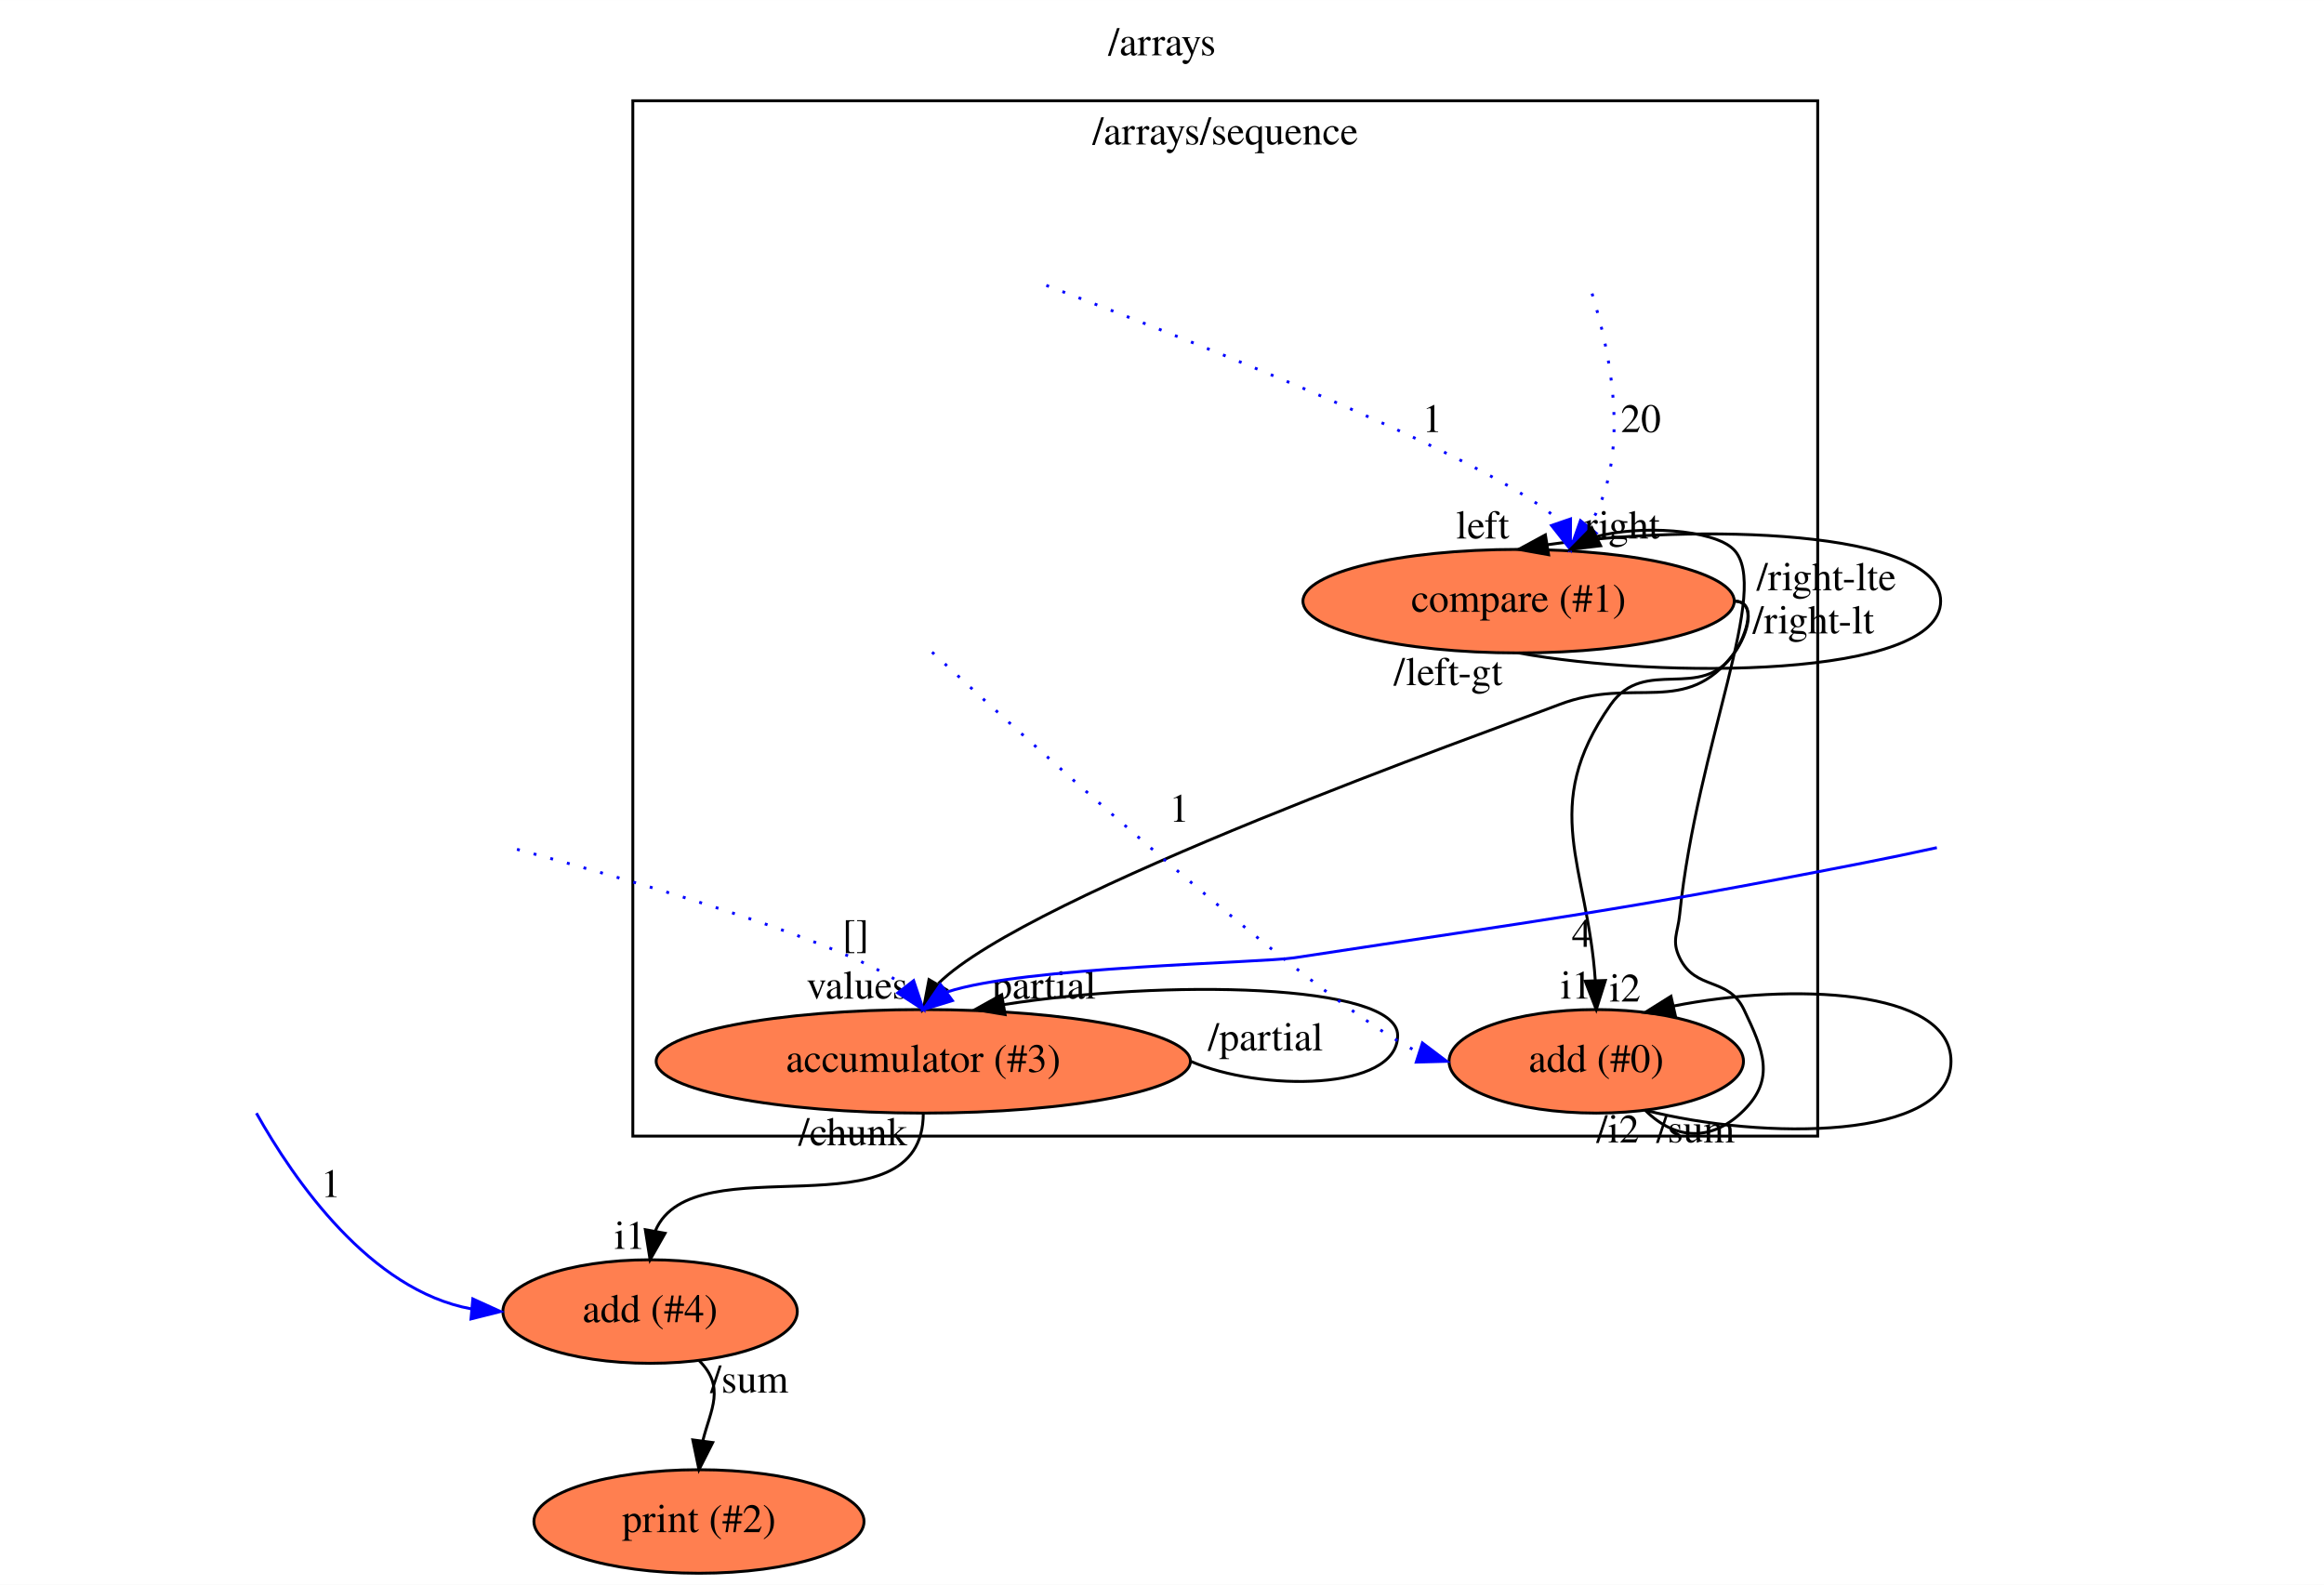
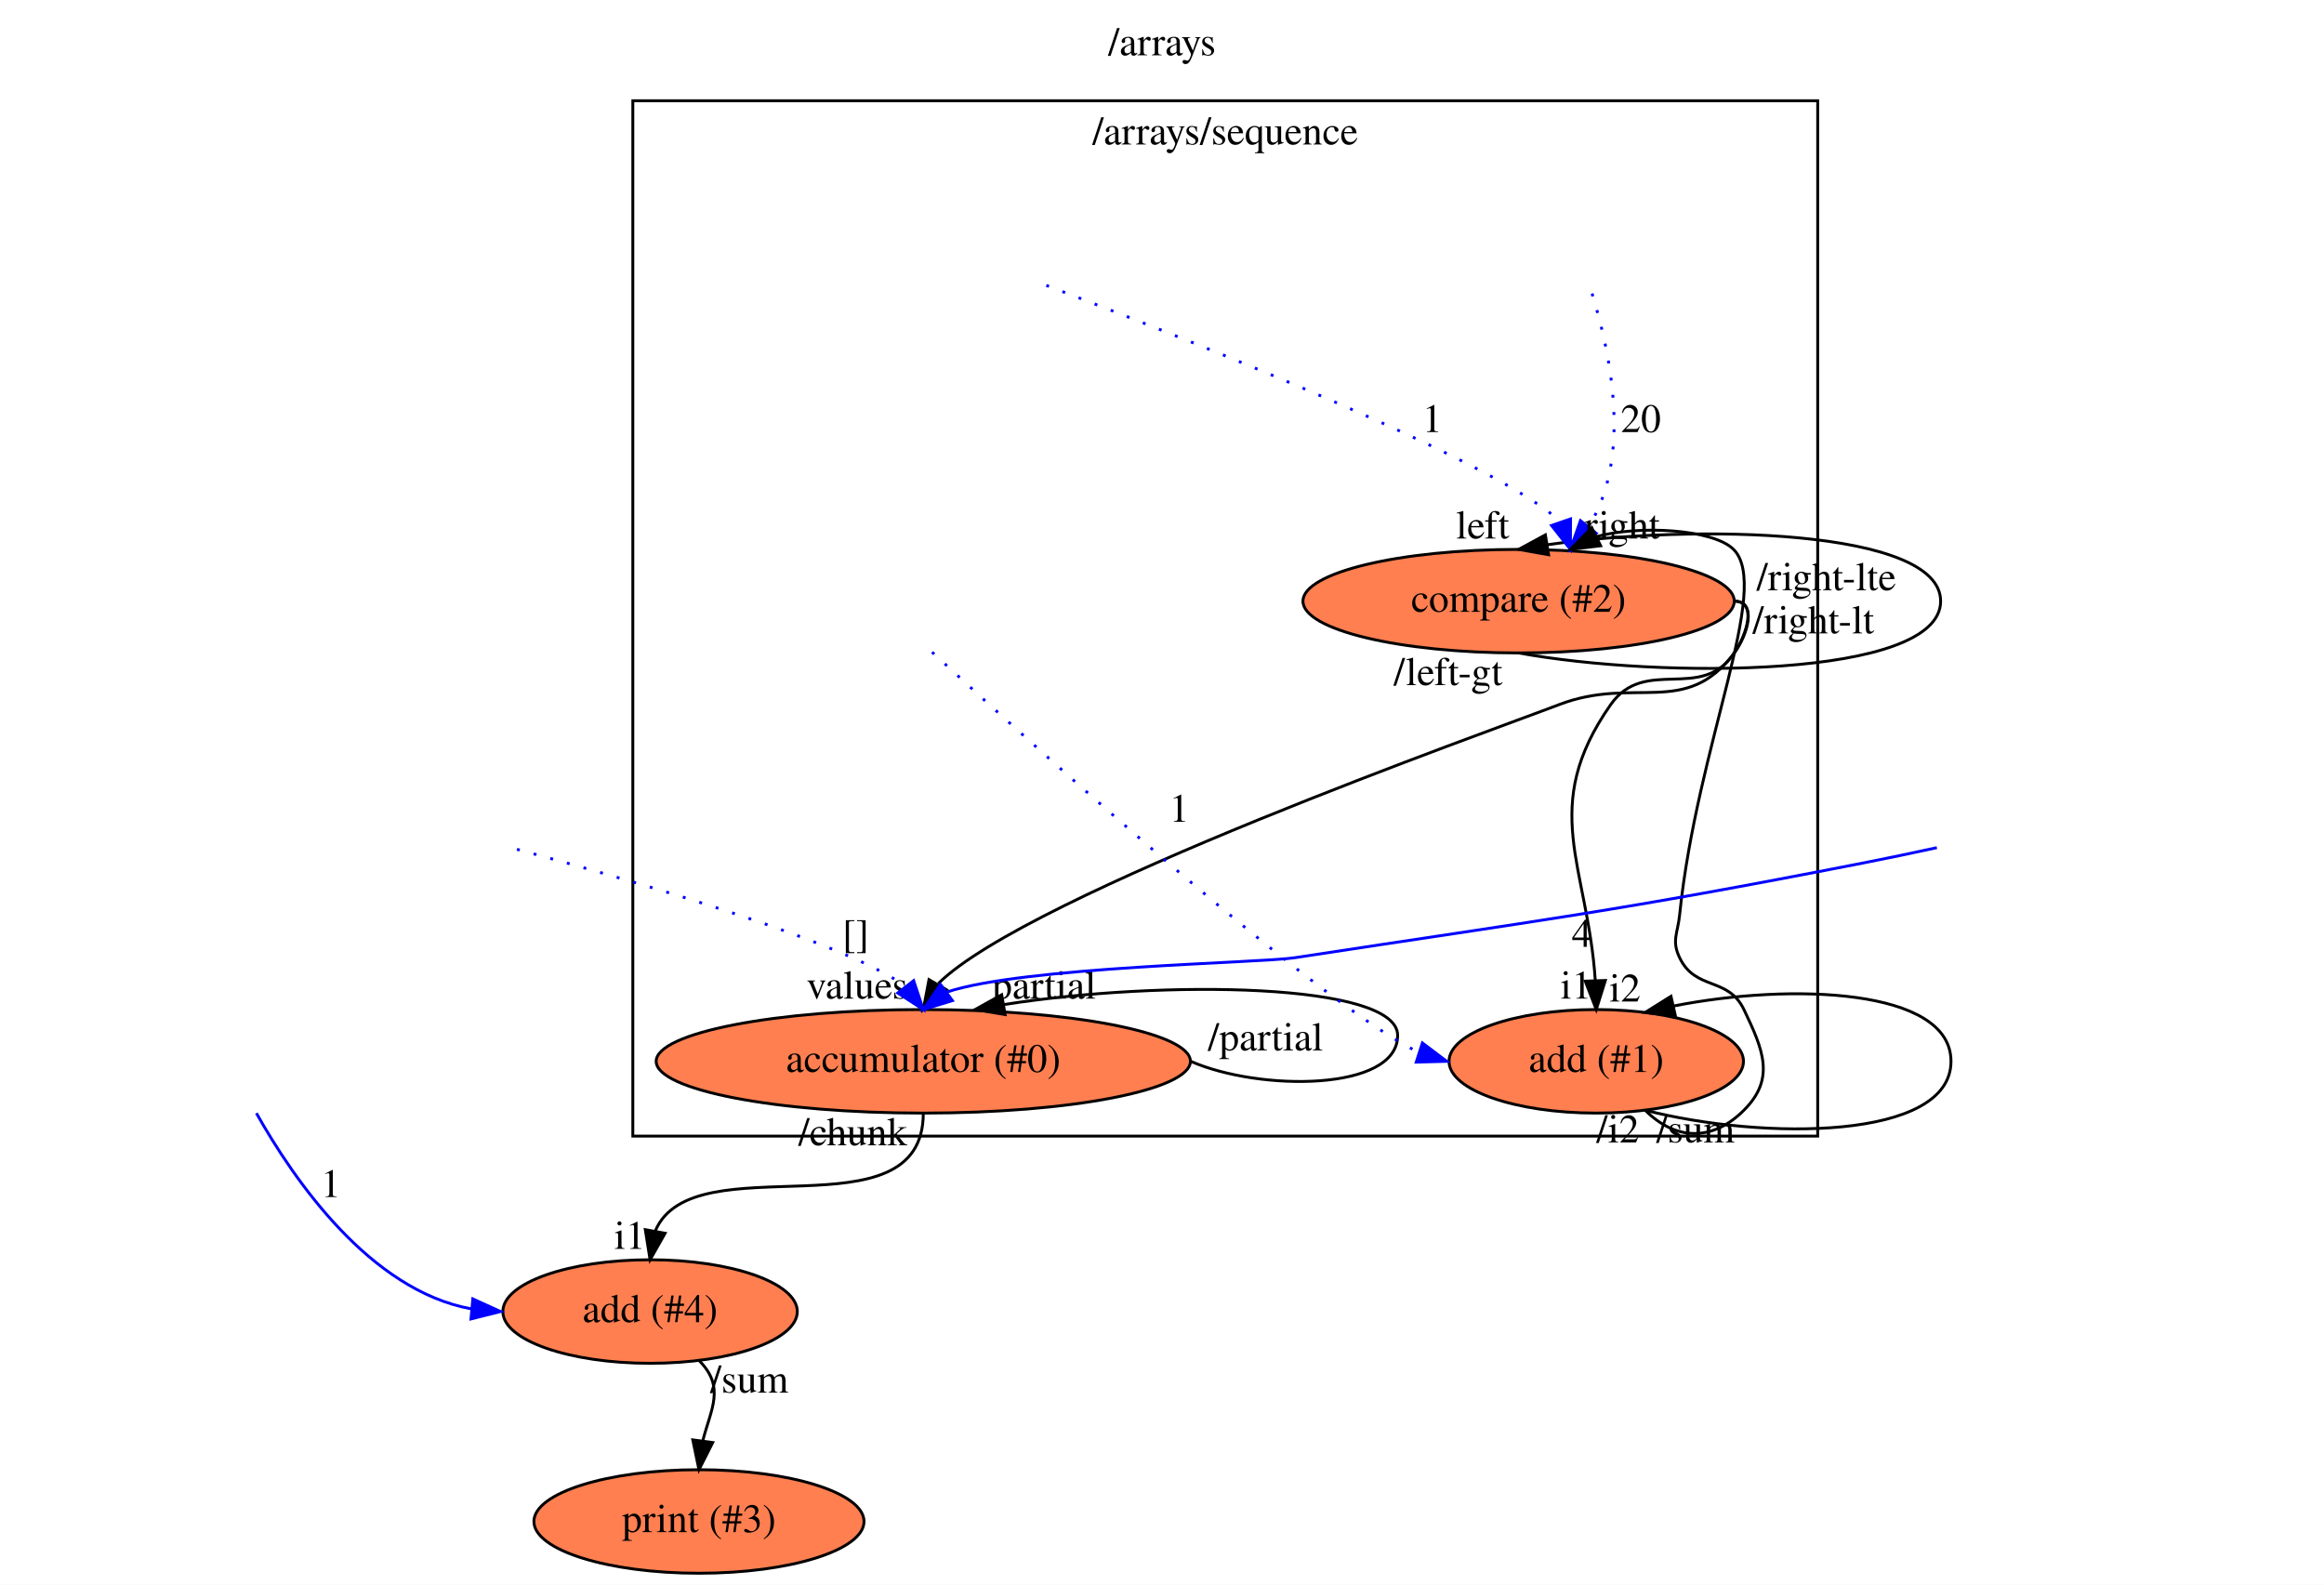
<svg xmlns="http://www.w3.org/2000/svg" xmlns:xlink="http://www.w3.org/1999/xlink" width="808pt" height="551pt" viewBox="0.00 0.00 808.09 551.00">
  <g id="graph0" class="graph" transform="scale(1 1) rotate(0) translate(4 547)">
    <polygon fill="#ffffff" stroke="transparent" points="-4,4 -4,-547 804.087,-547 804.087,4 -4,4" />
    <text text-anchor="middle" x="400.043" y="-527.8" font-family="Times,serif" font-size="14.00" fill="#000000">/arrays</text>
    <g id="clust1" class="cluster">
      <polygon fill="none" stroke="#000000" points="216.043,-152 216.043,-512 628.043,-512 628.043,-152 216.043,-152" />
      <text text-anchor="middle" x="422.043" y="-496.8" font-family="Times,serif" font-size="14.00" fill="#000000">/arrays/sequence</text>
    </g>
    <g id="node1" class="node">
      <g id="a_node1">
-         <a xlink:href="file:///home/travis/build/andrewdavidmackenzie/flow/flowstdlib/control/compare_switch/compare_switch.html" xlink:title="compare (#1)">
+         <a xlink:href="file:///home/travis/build/andrewdavidmackenzie/flow/flowstdlib/control/compare_switch/compare_switch.html" xlink:title="compare (#2)">
          <ellipse fill="#ff7f50" stroke="#000000" cx="524.043" cy="-338" rx="74.987" ry="18" />
-           <text text-anchor="middle" x="524.043" y="-334.3" font-family="Times,serif" font-size="14.00" fill="#000000">compare (#1)</text>
+           <text text-anchor="middle" x="524.043" y="-334.3" font-family="Times,serif" font-size="14.00" fill="#000000">compare (#2)</text>
        </a>
      </g>
    </g>
    <g id="edge4" class="edge">
      <path fill="none" stroke="#000000" d="M524.043,-320C572.958,-311 670.787,-311 670.787,-338 670.787,-363.26 585.162,-364.888 534.072,-357.623" />
      <polygon fill="#000000" stroke="#000000" points="534.474,-354.143 524.043,-356 533.356,-361.053 534.474,-354.143" />
      <text text-anchor="middle" x="511.543" y="-359.8" font-family="Times,serif" font-size="14.00" fill="#000000">left</text>
      <text text-anchor="middle" x="499.543" y="-308.8" font-family="Times,serif" font-size="14.00" fill="#000000">/left-gt</text>
    </g>
    <g id="node4" class="node">
      <g id="a_node4">
-         <a xlink:href="file:///home/travis/build/andrewdavidmackenzie/flow/flowstdlib/data/accumulate/accumulate.html" xlink:title="accumulator (#3)">
+         <a xlink:href="file:///home/travis/build/andrewdavidmackenzie/flow/flowstdlib/data/accumulate/accumulate.html" xlink:title="accumulator (#0)">
          <ellipse fill="#ff7f50" stroke="#000000" cx="317.043" cy="-178" rx="92.883" ry="18" />
-           <text text-anchor="middle" x="317.043" y="-174.3" font-family="Times,serif" font-size="14.00" fill="#000000">accumulator (#3)</text>
+           <text text-anchor="middle" x="317.043" y="-174.3" font-family="Times,serif" font-size="14.00" fill="#000000">accumulator (#0)</text>
        </a>
      </g>
    </g>
    <g id="edge3" class="edge">
      <path fill="none" stroke="#000000" d="M599.043,-338C607.043,-338 603.833,-326.408 599.043,-320 582.119,-297.36 564.427,-312.145 538.043,-302 515.106,-293.18 353.62,-236.144 322.298,-205.079" />
      <polygon fill="#000000" stroke="#000000" points="325.082,-202.902 317.043,-196 319.023,-206.408 325.082,-202.902" />
      <text text-anchor="middle" x="294.043" y="-199.8" font-family="Times,serif" font-size="14.00" fill="#000000">values</text>
      <text text-anchor="middle" x="631.043" y="-341.8" font-family="Times,serif" font-size="14.00" fill="#000000">/right-lte</text>
    </g>
    <g id="node5" class="node">
      <g id="a_node5">
-         <a xlink:href="file:///home/travis/build/andrewdavidmackenzie/flow/flowstdlib/math/add/add.html" xlink:title="add (#0)">
+         <a xlink:href="file:///home/travis/build/andrewdavidmackenzie/flow/flowstdlib/math/add/add.html" xlink:title="add (#1)">
          <ellipse fill="#ff7f50" stroke="#000000" cx="551.043" cy="-178" rx="51.191" ry="18" />
-           <text text-anchor="middle" x="551.043" y="-174.3" font-family="Times,serif" font-size="14.00" fill="#000000">add (#0)</text>
+           <text text-anchor="middle" x="551.043" y="-174.3" font-family="Times,serif" font-size="14.00" fill="#000000">add (#1)</text>
        </a>
      </g>
    </g>
    <g id="edge5" class="edge">
      <path fill="none" stroke="#000000" d="M599.043,-338C607.043,-338 603.475,-326.66 599.043,-320 587.565,-302.752 567.925,-318.973 556.043,-302 531.003,-266.23 548.041,-246.263 550.708,-206.074" />
      <polygon fill="#000000" stroke="#000000" points="554.209,-206.111 551.043,-196 547.212,-205.878 554.209,-206.111" />
      <text text-anchor="middle" x="544.043" y="-199.8" font-family="Times,serif" font-size="14.00" fill="#000000">i1</text>
      <text text-anchor="middle" x="626.543" y="-326.8" font-family="Times,serif" font-size="14.00" fill="#000000">/right-lt</text>
    </g>
    <g id="edge1" class="edge">
      <path fill="none" stroke="#0000ff" stroke-dasharray="1,5" d="M549.585,-444.956C556.187,-423.548 563.443,-387.759 548.351,-363.899" />
      <polygon fill="#0000ff" stroke="#0000ff" points="551.018,-361.63 542.043,-356 545.548,-365.998 551.018,-361.63" />
      <text text-anchor="middle" x="566.543" y="-396.8" font-family="Times,serif" font-size="14.00" fill="#000000">20</text>
    </g>
    <g id="edge2" class="edge">
      <path fill="none" stroke="#0000ff" stroke-dasharray="1,5" d="M359.82,-447.797C417.085,-425.99 516.811,-386.183 538.787,-365.494" />
      <polygon fill="#0000ff" stroke="#0000ff" points="542.109,-366.595 542.043,-356 535.488,-364.324 542.109,-366.595" />
      <text text-anchor="middle" x="494.043" y="-396.8" font-family="Times,serif" font-size="14.00" fill="#000000">1</text>
    </g>
    <g id="edge11" class="edge">
      <path fill="none" stroke="#000000" d="M410.043,-178C433.985,-167.5 481.985,-167.5 481.985,-187 481.985,-205.357 400.485,-206.433 345.063,-197.736" />
      <polygon fill="#000000" stroke="#000000" points="345.494,-194.258 335.043,-196 344.299,-201.156 345.494,-194.258" />
      <text text-anchor="middle" x="359.043" y="-199.8" font-family="Times,serif" font-size="14.00" fill="#000000">partial</text>
      <text text-anchor="middle" x="436.043" y="-181.8" font-family="Times,serif" font-size="14.00" fill="#000000">/partial</text>
    </g>
    <g id="node9" class="node">
      <g id="a_node9">
        <a xlink:href="file:///home/travis/build/andrewdavidmackenzie/flow/flowstdlib/math/add/add.html" xlink:title="add (#4)">
          <ellipse fill="#ff7f50" stroke="#000000" cx="222.043" cy="-91" rx="51.191" ry="18" />
          <text text-anchor="middle" x="222.043" y="-87.3" font-family="Times,serif" font-size="14.00" fill="#000000">add (#4)</text>
        </a>
      </g>
    </g>
    <g id="edge12" class="edge">
      <path fill="none" stroke="#000000" d="M317.043,-160C317.043,-116.009 236.99,-150.189 223.856,-119.023" />
      <polygon fill="#000000" stroke="#000000" points="227.267,-118.217 222.043,-109 220.379,-119.463 227.267,-118.217" />
      <text text-anchor="middle" x="215.043" y="-112.8" font-family="Times,serif" font-size="14.00" fill="#000000">i1</text>
      <text text-anchor="middle" x="292.543" y="-148.8" font-family="Times,serif" font-size="14.00" fill="#000000">/chunk</text>
    </g>
    <g id="edge8" class="edge">
      <path fill="none" stroke="#000000" d="M568.043,-161C578.837,-150.206 591.595,-150.206 602.389,-161 613.388,-171.999 609.104,-181.968 602.389,-196 596.884,-207.503 585.548,-202.497 580.043,-214 577.165,-220.013 579.367,-222.368 580.043,-229 586.076,-288.196 612.058,-342.728 598.787,-356 591.751,-363.036 566.04,-364.52 551.126,-360.452" />
      <polygon fill="#000000" stroke="#000000" points="552.563,-357.259 542.043,-356 549.482,-363.544 552.563,-357.259" />
      <text text-anchor="middle" x="560.043" y="-359.8" font-family="Times,serif" font-size="14.00" fill="#000000">right</text>
      <text text-anchor="middle" x="585.543" y="-149.8" font-family="Times,serif" font-size="14.00" fill="#000000">/sum</text>
    </g>
    <g id="edge7" class="edge">
      <path fill="none" stroke="#000000" d="M568.043,-161C609.158,-150.5 674.389,-150.5 674.389,-178 674.389,-203.405 618.717,-205.34 577.819,-197.209" />
      <polygon fill="#000000" stroke="#000000" points="578.569,-193.79 568.043,-195 577.026,-200.618 578.569,-193.79" />
      <text text-anchor="middle" x="561.043" y="-198.8" font-family="Times,serif" font-size="14.00" fill="#000000">i2</text>
      <text text-anchor="middle" x="558.543" y="-149.8" font-family="Times,serif" font-size="14.00" fill="#000000">/i2</text>
    </g>
    <g id="edge6" class="edge">
      <path fill="none" stroke="#0000ff" stroke-dasharray="1,5" d="M320.105,-320.266C360.492,-283.002 453.861,-198.566 489.161,-181.17" />
      <polygon fill="#0000ff" stroke="#0000ff" points="490.59,-184.387 499.043,-178 488.452,-177.722 490.59,-184.387" />
      <text text-anchor="middle" x="406.043" y="-261.3" font-family="Times,serif" font-size="14.00" fill="#000000">1</text>
    </g>
    <g id="edge9" class="edge">
      <path fill="none" stroke="#0000ff" stroke-dasharray="1,5" d="M175.764,-251.718C223.553,-238.821 290.17,-219.056 310.742,-204.136" />
      <polygon fill="#0000ff" stroke="#0000ff" points="313.687,-206.049 317.043,-196 308.153,-201.763 313.687,-206.049" />
      <text text-anchor="middle" x="293.543" y="-217.8" font-family="Times,serif" font-size="14.00" fill="#000000">[]</text>
    </g>
    <g id="edge10" class="edge">
      <path fill="none" stroke="#0000ff" d="M669.476,-252.293C660.979,-250.439 652.286,-248.613 644.043,-247 556.49,-229.868 534.23,-227.499 446.043,-214 434.085,-212.169 351.975,-210.934 325.355,-202.124" />
      <polygon fill="#0000ff" stroke="#0000ff" points="327.17,-199.114 317.043,-196 323.018,-204.75 327.17,-199.114" />
      <text text-anchor="middle" x="546.043" y="-217.8" font-family="Times,serif" font-size="14.00" fill="#000000">4</text>
    </g>
    <g id="node11" class="node">
      <g id="a_node11">
-         <a xlink:href="file:///home/travis/build/andrewdavidmackenzie/flow/flowr/src/lib/flowruntime/stdio/stdout.html" xlink:title="print (#2)">
+         <a xlink:href="file:///home/travis/build/andrewdavidmackenzie/flow/flowr/src/lib/flowruntime/stdio/stdout.html" xlink:title="print (#3)">
          <ellipse fill="#ff7f50" stroke="#000000" cx="239.043" cy="-18" rx="57.391" ry="18" />
-           <text text-anchor="middle" x="239.043" y="-14.3" font-family="Times,serif" font-size="14.00" fill="#000000">print (#2)</text>
+           <text text-anchor="middle" x="239.043" y="-14.3" font-family="Times,serif" font-size="14.00" fill="#000000">print (#3)</text>
        </a>
      </g>
    </g>
    <g id="edge14" class="edge">
      <path fill="none" stroke="#000000" d="M239.043,-74C248.373,-64.67 243.125,-57.033 240.383,-46.085" />
      <polygon fill="#000000" stroke="#000000" points="243.829,-45.452 239.043,-36 236.89,-46.374 243.829,-45.452" />
      <text text-anchor="middle" x="256.543" y="-62.8" font-family="Times,serif" font-size="14.00" fill="#000000">/sum</text>
    </g>
    <g id="edge13" class="edge">
      <path fill="none" stroke="#0000ff" d="M85.157,-159.974C98.24,-136.681 124.701,-98.342 159.891,-91.924" />
      <polygon fill="#0000ff" stroke="#0000ff" points="160.402,-95.392 170.043,-91 159.767,-88.421 160.402,-95.392" />
      <text text-anchor="middle" x="111.043" y="-130.8" font-family="Times,serif" font-size="14.00" fill="#000000">1</text>
    </g>
  </g>
</svg>
